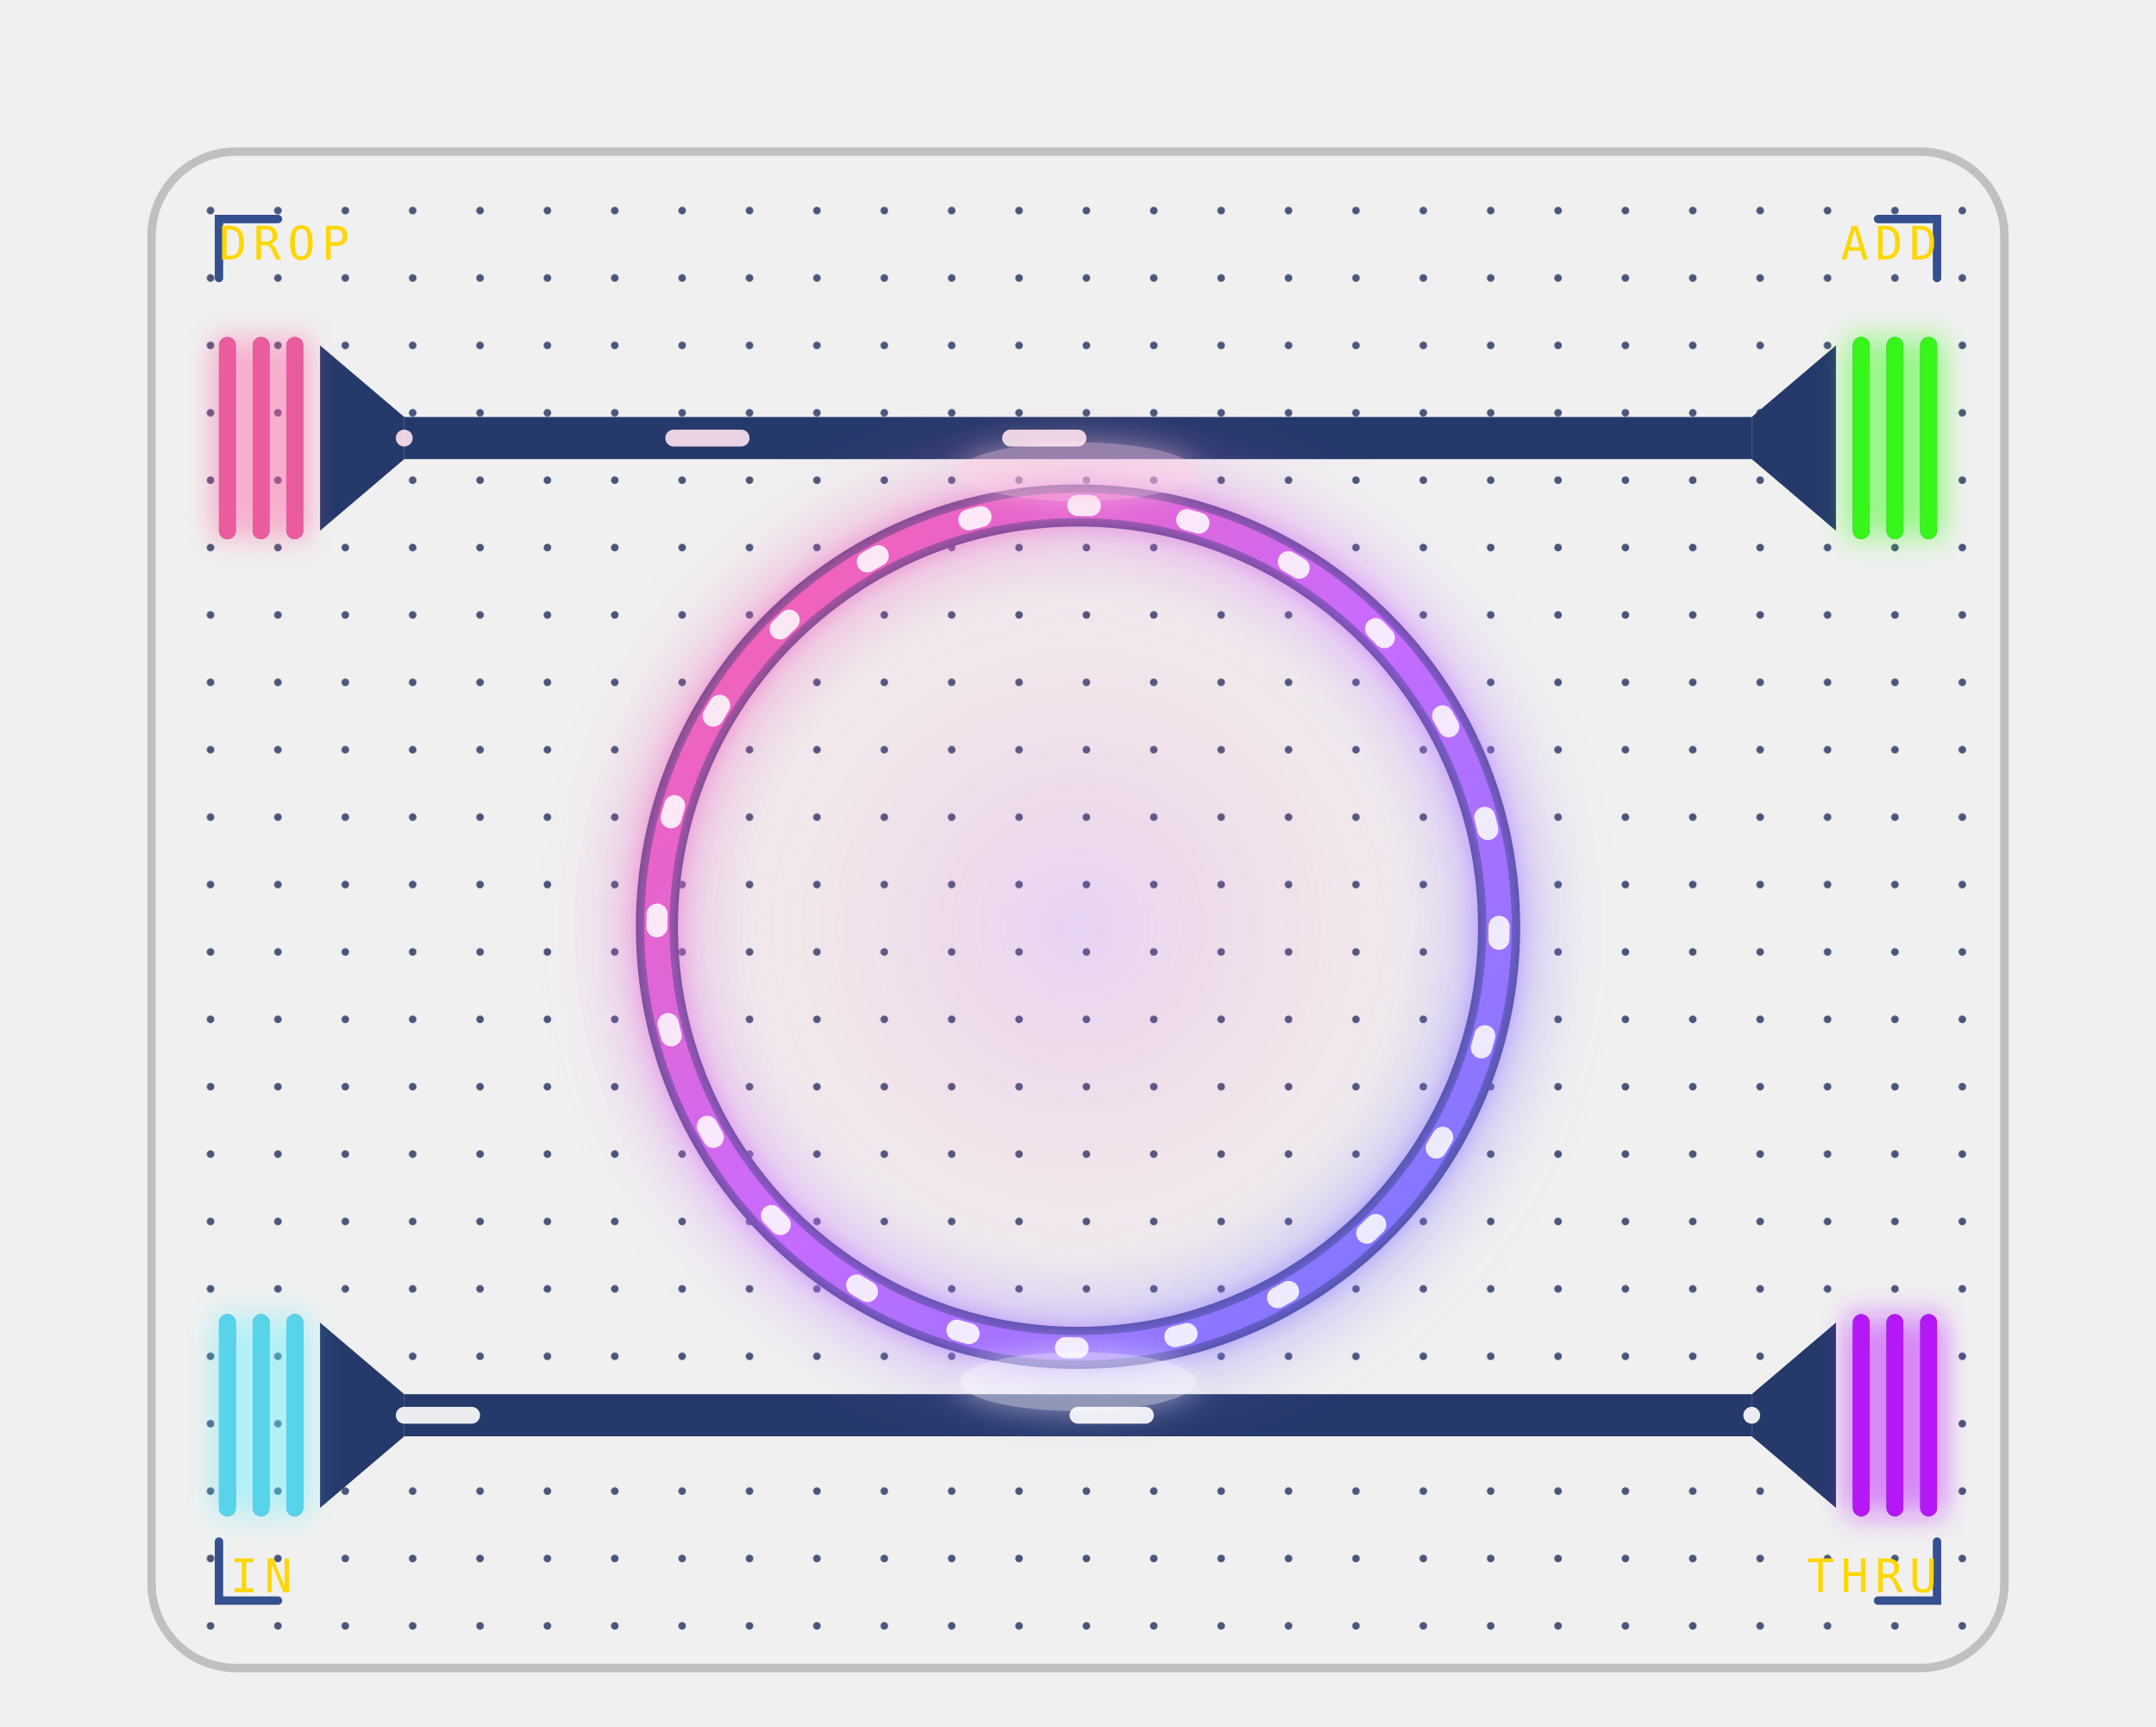
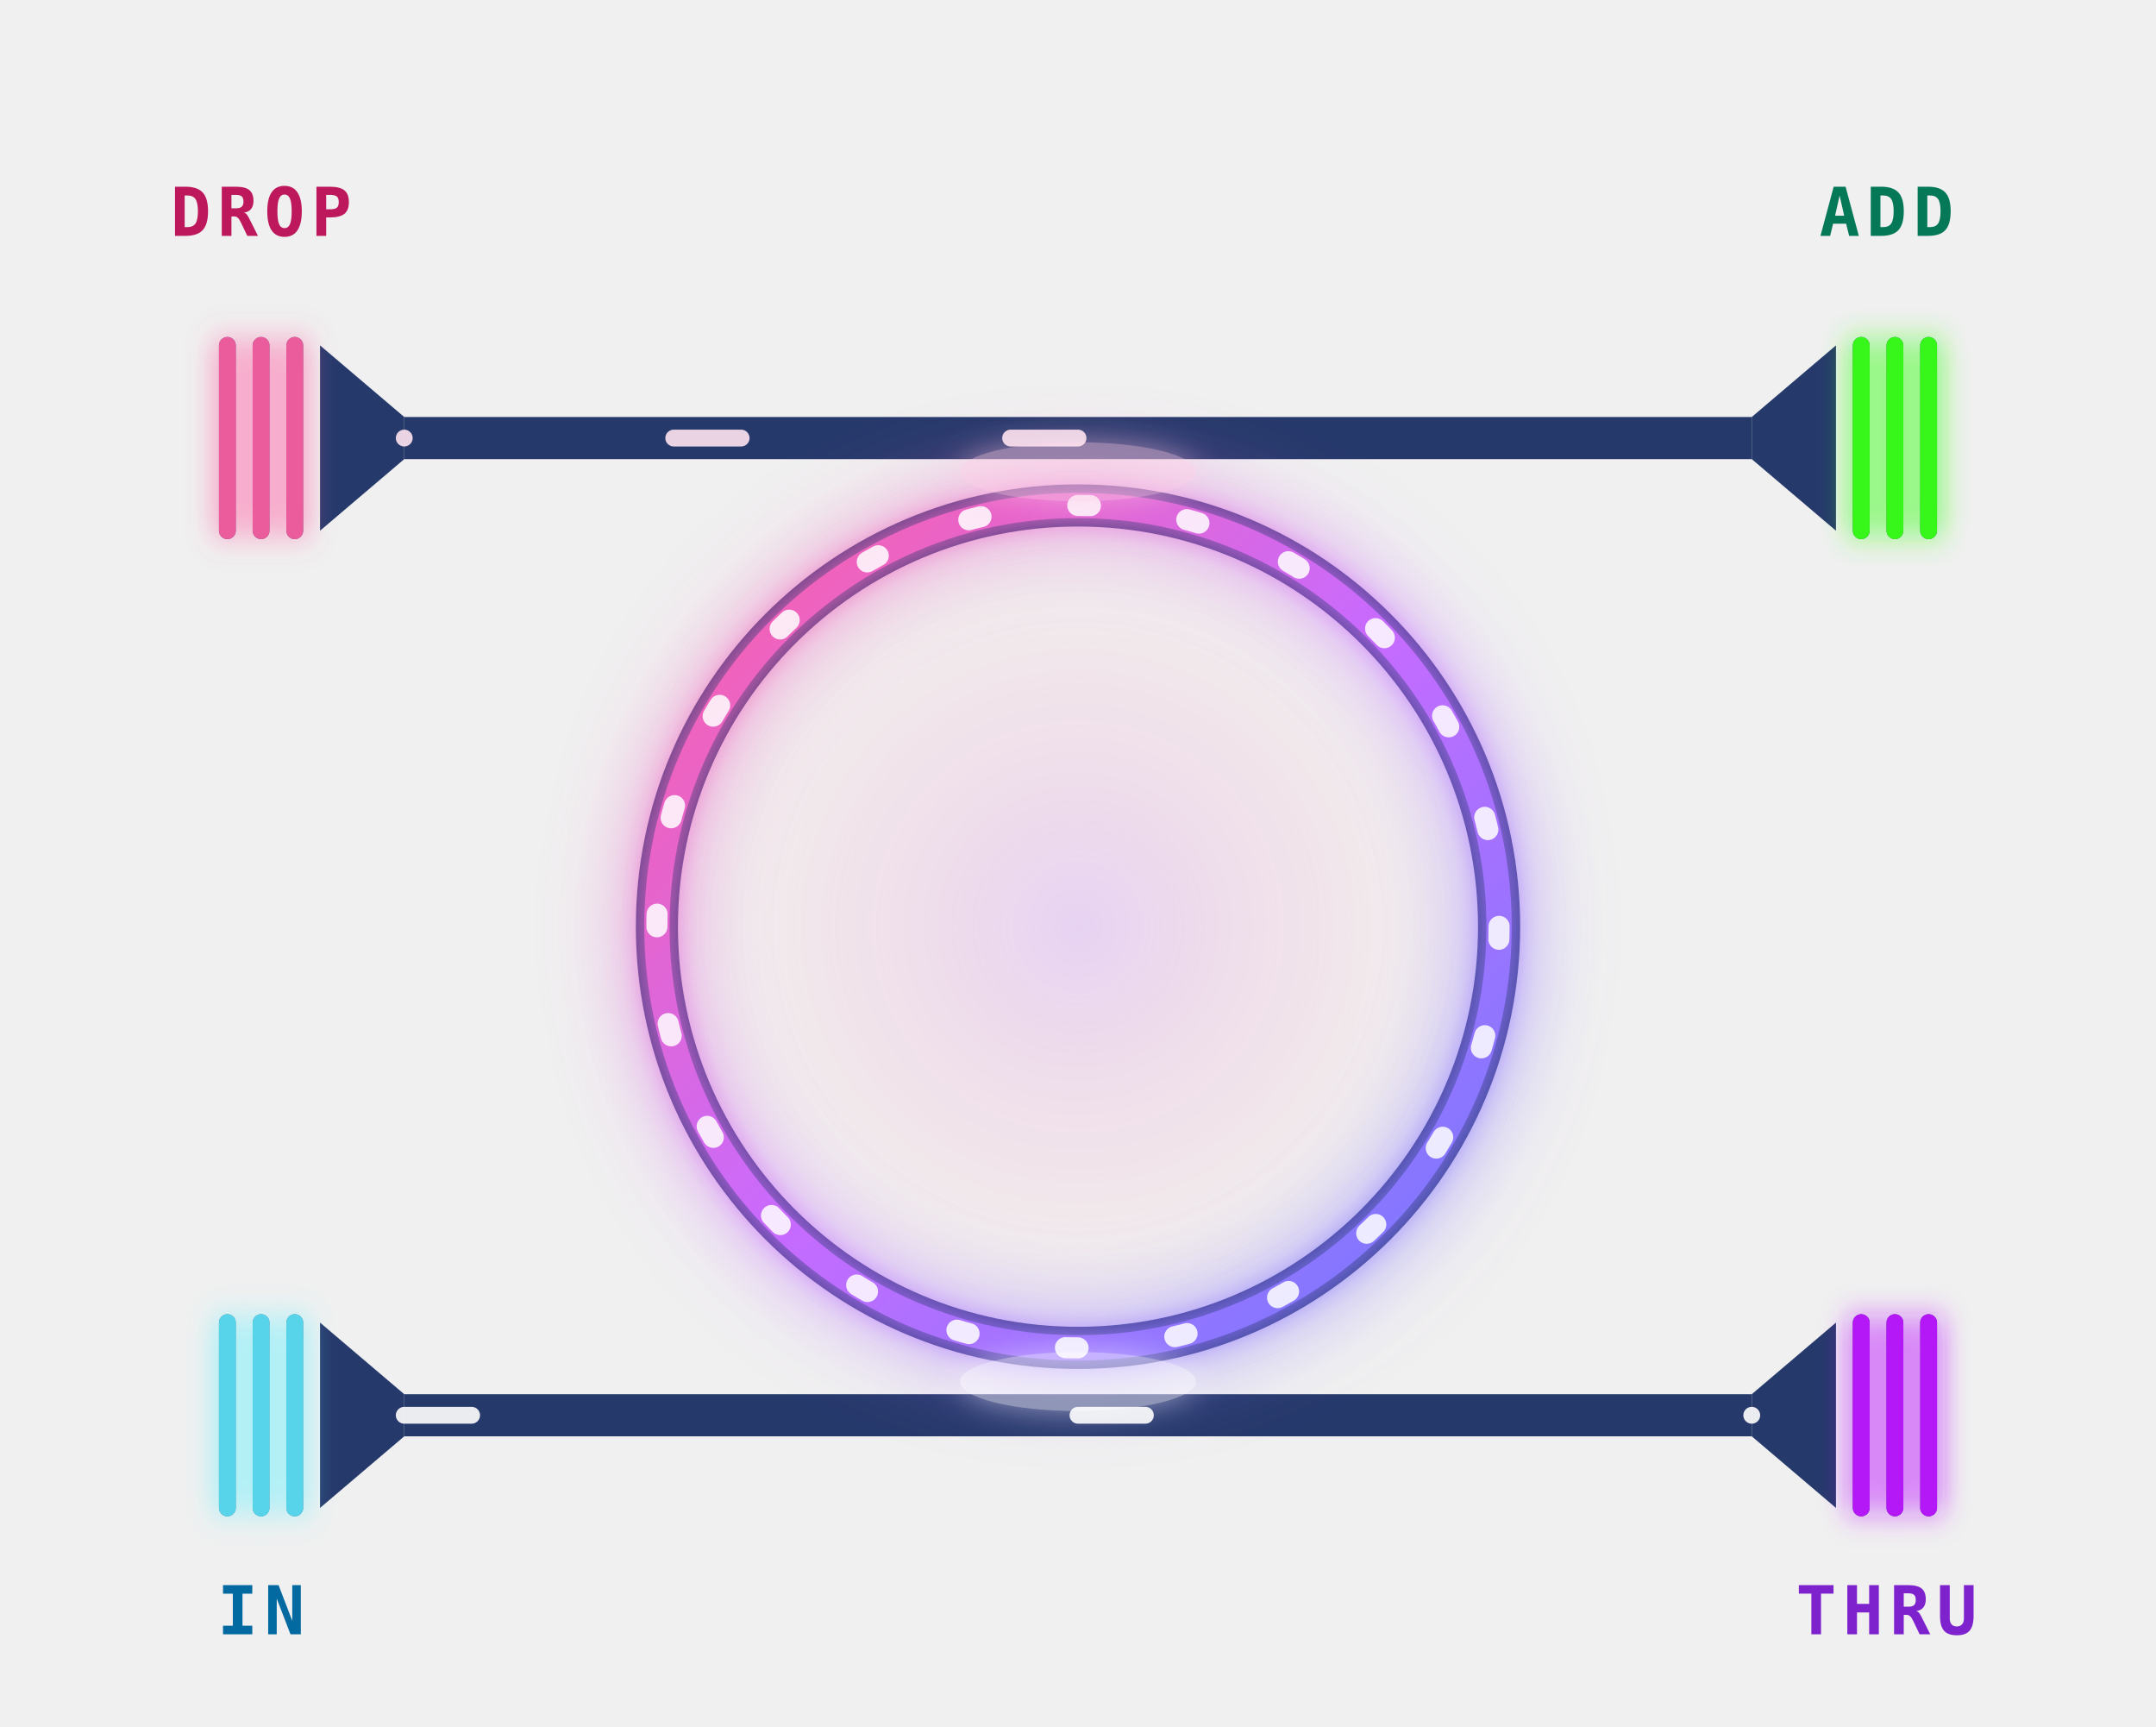
- <svg xmlns="http://www.w3.org/2000/svg" viewBox="0 0 512 410" width="512" height="410" role="img" aria-label="Optics &amp; Photonics Engineering Documentation logo">
+ <svg xmlns="http://www.w3.org/2000/svg" viewBox="0 0 512 410" width="512" height="410" class="optics-logo" role="img" aria-label="Optics &amp; Photonics logo">
  <defs>
-     <pattern id="pDots" width="16" height="16" patternUnits="userSpaceOnUse">
-       <circle cx="2" cy="2" r="0.9" fill="#20305e" />
-     </pattern>
    <linearGradient id="pBus" gradientUnits="userSpaceOnUse" x1="96" y1="0" x2="416" y2="0">
      <stop offset="0%" stop-color="#eafdff" />
      <stop offset="35%" stop-color="#5ef0ff" />
      <stop offset="50%" stop-color="#38d6ff" />
      <stop offset="100%" stop-color="#2aa8ff" stop-opacity="0.55" />
    </linearGradient>
    <linearGradient id="pDrop" gradientUnits="userSpaceOnUse" x1="256" y1="0" x2="96" y2="0">
      <stop offset="0%" stop-color="#ff5fa2" />
      <stop offset="100%" stop-color="#ff8cc0" stop-opacity="0.9" />
    </linearGradient>
    <linearGradient id="pRing" gradientUnits="userSpaceOnUse" x1="156" y1="120" x2="356" y2="320">
      <stop offset="0%" stop-color="#ff5fa2" />
      <stop offset="50%" stop-color="#c86bff" />
      <stop offset="100%" stop-color="#6c7bff" />
    </linearGradient>
    <radialGradient id="pCore" cx="0.5" cy="0.5" r="0.5">
      <stop offset="0%" stop-color="#c86bff" stop-opacity="0.22" />
      <stop offset="70%" stop-color="#ff5fa2" stop-opacity="0.06" />
      <stop offset="100%" stop-color="#ff5fa2" stop-opacity="0" />
    </radialGradient>
    <filter id="pGlow" x="-50%" y="-50%" width="200%" height="200%">
      <feGaussianBlur stdDeviation="3.5" result="b" />
      <feMerge>
        <feMergeNode in="b" />
        <feMergeNode in="SourceGraphic" />
      </feMerge>
    </filter>
    <filter id="pHalo" x="-50%" y="-50%" width="200%" height="200%">
      <feGaussianBlur stdDeviation="10" />
    </filter>
+     <style>
+       .port-label {
+         font-family: 'JetBrains Mono', 'Consolas', 'Menlo', monospace;
+         font-size: 16px;
+         font-weight: 750;
+         letter-spacing: 1.5px;
+         transition: fill 0.2s ease;
+       }
+       /* Light theme defaults */
+       .port-label-in   { fill: #0369a1; }
+       .port-label-thru { fill: #7e22ce; }
+       .port-label-drop { fill: #be185d; }
+       .port-label-add  { fill: #047857; }
+ 
+       /* Dark theme overrides */
+       :root[data-theme="dark"] .port-label-in,
+       @media (prefers-color-scheme: dark) {
+         .port-label-in   { fill: #38d6ff; }
+         .port-label-thru { fill: #c084fc; }
+         .port-label-drop { fill: #ff5fa2; }
+         .port-label-add  { fill: #4ade80; }
+       }
+       :root[data-theme="light"] .port-label-in   { fill: #0369a1; }
+       :root[data-theme="light"] .port-label-thru { fill: #7e22ce; }
+       :root[data-theme="light"] .port-label-drop { fill: #be185d; }
+       :root[data-theme="light"] .port-label-add  { fill: #047857; }
+     </style>
  </defs>
-   <rect x="36" y="36" width="440" height="360" rx="20" fill="none" stroke="currentColor" stroke-opacity="0.2" stroke-width="2" />
-   <rect x="36" y="36" width="440" height="360" rx="20" fill="url(#pDots)" opacity="0.8" />
-   <g stroke="#34508f" stroke-width="2" fill="none" stroke-linecap="round">
-     <path d="M52 66 V52 H66" />
-     <path d="M446 52 H460 V66" />
-     <path d="M52 366 V380 H66" />
-     <path d="M446 380 H460 V366" />
-   </g>
  <g fill="none" stroke="#26396b" stroke-width="10">
    <path d="M96 336 H416" />
    <path d="M96 104 H416" />
    <circle cx="256" cy="220" r="100" />
  </g>
  <g fill="#26396b">
    <polygon points="96,331 96,341 76,358 76,314" />
    <rect x="68" y="312" width="4" height="48" rx="2" />
    <rect x="60" y="312" width="4" height="48" rx="2" />
    <rect x="52" y="312" width="4" height="48" rx="2" />
    <polygon points="416,331 416,341 436,358 436,314" />
    <rect x="440" y="312" width="4" height="48" rx="2" />
    <rect x="448" y="312" width="4" height="48" rx="2" />
    <rect x="456" y="312" width="4" height="48" rx="2" />
    <polygon points="96,99 96,109 76,126 76,82" />
    <rect x="68" y="80" width="4" height="48" rx="2" />
    <rect x="60" y="80" width="4" height="48" rx="2" />
    <rect x="52" y="80" width="4" height="48" rx="2" />
    <polygon points="416,99 416,109 436,126 436,82" />
    <rect x="440" y="80" width="4" height="48" rx="2" />
    <rect x="448" y="80" width="4" height="48" rx="2" />
    <rect x="456" y="80" width="4" height="48" rx="2" />
  </g>
  <circle cx="256" cy="220" r="94" fill="url(#pCore)" />
  <path d="M96 336 H416" stroke="url(#pBus)" stroke-width="5" fill="none" filter="url(#pGlow)" />
  <g fill="#5ef0ff" opacity="0.85" filter="url(#pGlow)">
    <rect x="68" y="312" width="4" height="48" rx="2" />
    <rect x="60" y="312" width="4" height="48" rx="2" />
    <rect x="52" y="312" width="4" height="48" rx="2" />
  </g>
  <g fill="#bc13fe" opacity="0.95" filter="url(#pGlow)">
    <rect x="440" y="312" width="4" height="48" rx="2" />
    <rect x="448" y="312" width="4" height="48" rx="2" />
    <rect x="456" y="312" width="4" height="48" rx="2" />
  </g>
  <path d="M256 104 H96" stroke="url(#pDrop)" stroke-width="5" fill="none" filter="url(#pGlow)" />
  <g fill="#ff5fa2" opacity="0.9" filter="url(#pGlow)">
    <rect x="68" y="80" width="4" height="48" rx="2" />
    <rect x="60" y="80" width="4" height="48" rx="2" />
    <rect x="52" y="80" width="4" height="48" rx="2" />
  </g>
  <g fill="#39ff14" opacity="0.95" filter="url(#pGlow)">
    <rect x="440" y="80" width="4" height="48" rx="2" />
    <rect x="448" y="80" width="4" height="48" rx="2" />
    <rect x="456" y="80" width="4" height="48" rx="2" />
  </g>
  <circle cx="256" cy="220" r="100" fill="none" stroke="url(#pRing)" stroke-width="10" opacity="0.8" filter="url(#pHalo)" />
  <circle cx="256" cy="220" r="100" fill="none" stroke="url(#pRing)" stroke-width="6" filter="url(#pGlow)" />
  <circle cx="256" cy="220" r="100" fill="none" stroke="#ffffff" stroke-opacity="0.85" stroke-width="5" stroke-linecap="round" stroke-dasharray="3 23.18">
    <animate attributeName="stroke-dashoffset" values="0;26.18" dur="1.4s" repeatCount="indefinite" />
  </circle>
  <ellipse cx="256" cy="328" rx="28" ry="7" fill="#ffffff" opacity="0.45" filter="url(#pGlow)" />
  <ellipse cx="256" cy="112" rx="28" ry="7" fill="#ffd1e6" opacity="0.45" filter="url(#pGlow)" />
  <path d="M96 336 H416" fill="none" stroke="#ffffff" stroke-width="4" stroke-linecap="round" stroke-dasharray="16 144" opacity="0.9">
    <animate attributeName="stroke-dashoffset" values="160;0" dur="1.6s" repeatCount="indefinite" />
  </path>
  <path d="M256 104 H96" fill="none" stroke="#ffe3f0" stroke-width="4" stroke-linecap="round" stroke-dasharray="16 64" opacity="0.9">
    <animate attributeName="stroke-dashoffset" values="80;0" dur="0.8s" repeatCount="indefinite" />
  </path>
-   <g font-family="'JetBrains Mono', 'Consolas', 'Menlo', monospace" font-size="11" fill="#ffd700" text-anchor="middle" letter-spacing="1.5">
-     <text x="62" y="378">IN</text>
-     <text x="460" y="378" text-anchor="end">THRU</text>
-     <text x="52" y="54" dominant-baseline="hanging" text-anchor="start">DROP</text>
-     <text x="460" y="54" dominant-baseline="hanging" text-anchor="end">ADD</text>
+   <g class="port-label">
+     <text class="port-label-in" x="62" y="388" text-anchor="middle">IN</text>
+     <text class="port-label-thru" x="448" y="388" text-anchor="middle">THRU</text>
+     <text class="port-label-drop" x="62" y="56" text-anchor="middle">DROP</text>
+     <text class="port-label-add" x="448" y="56" text-anchor="middle">ADD</text>
  </g>
</svg>
